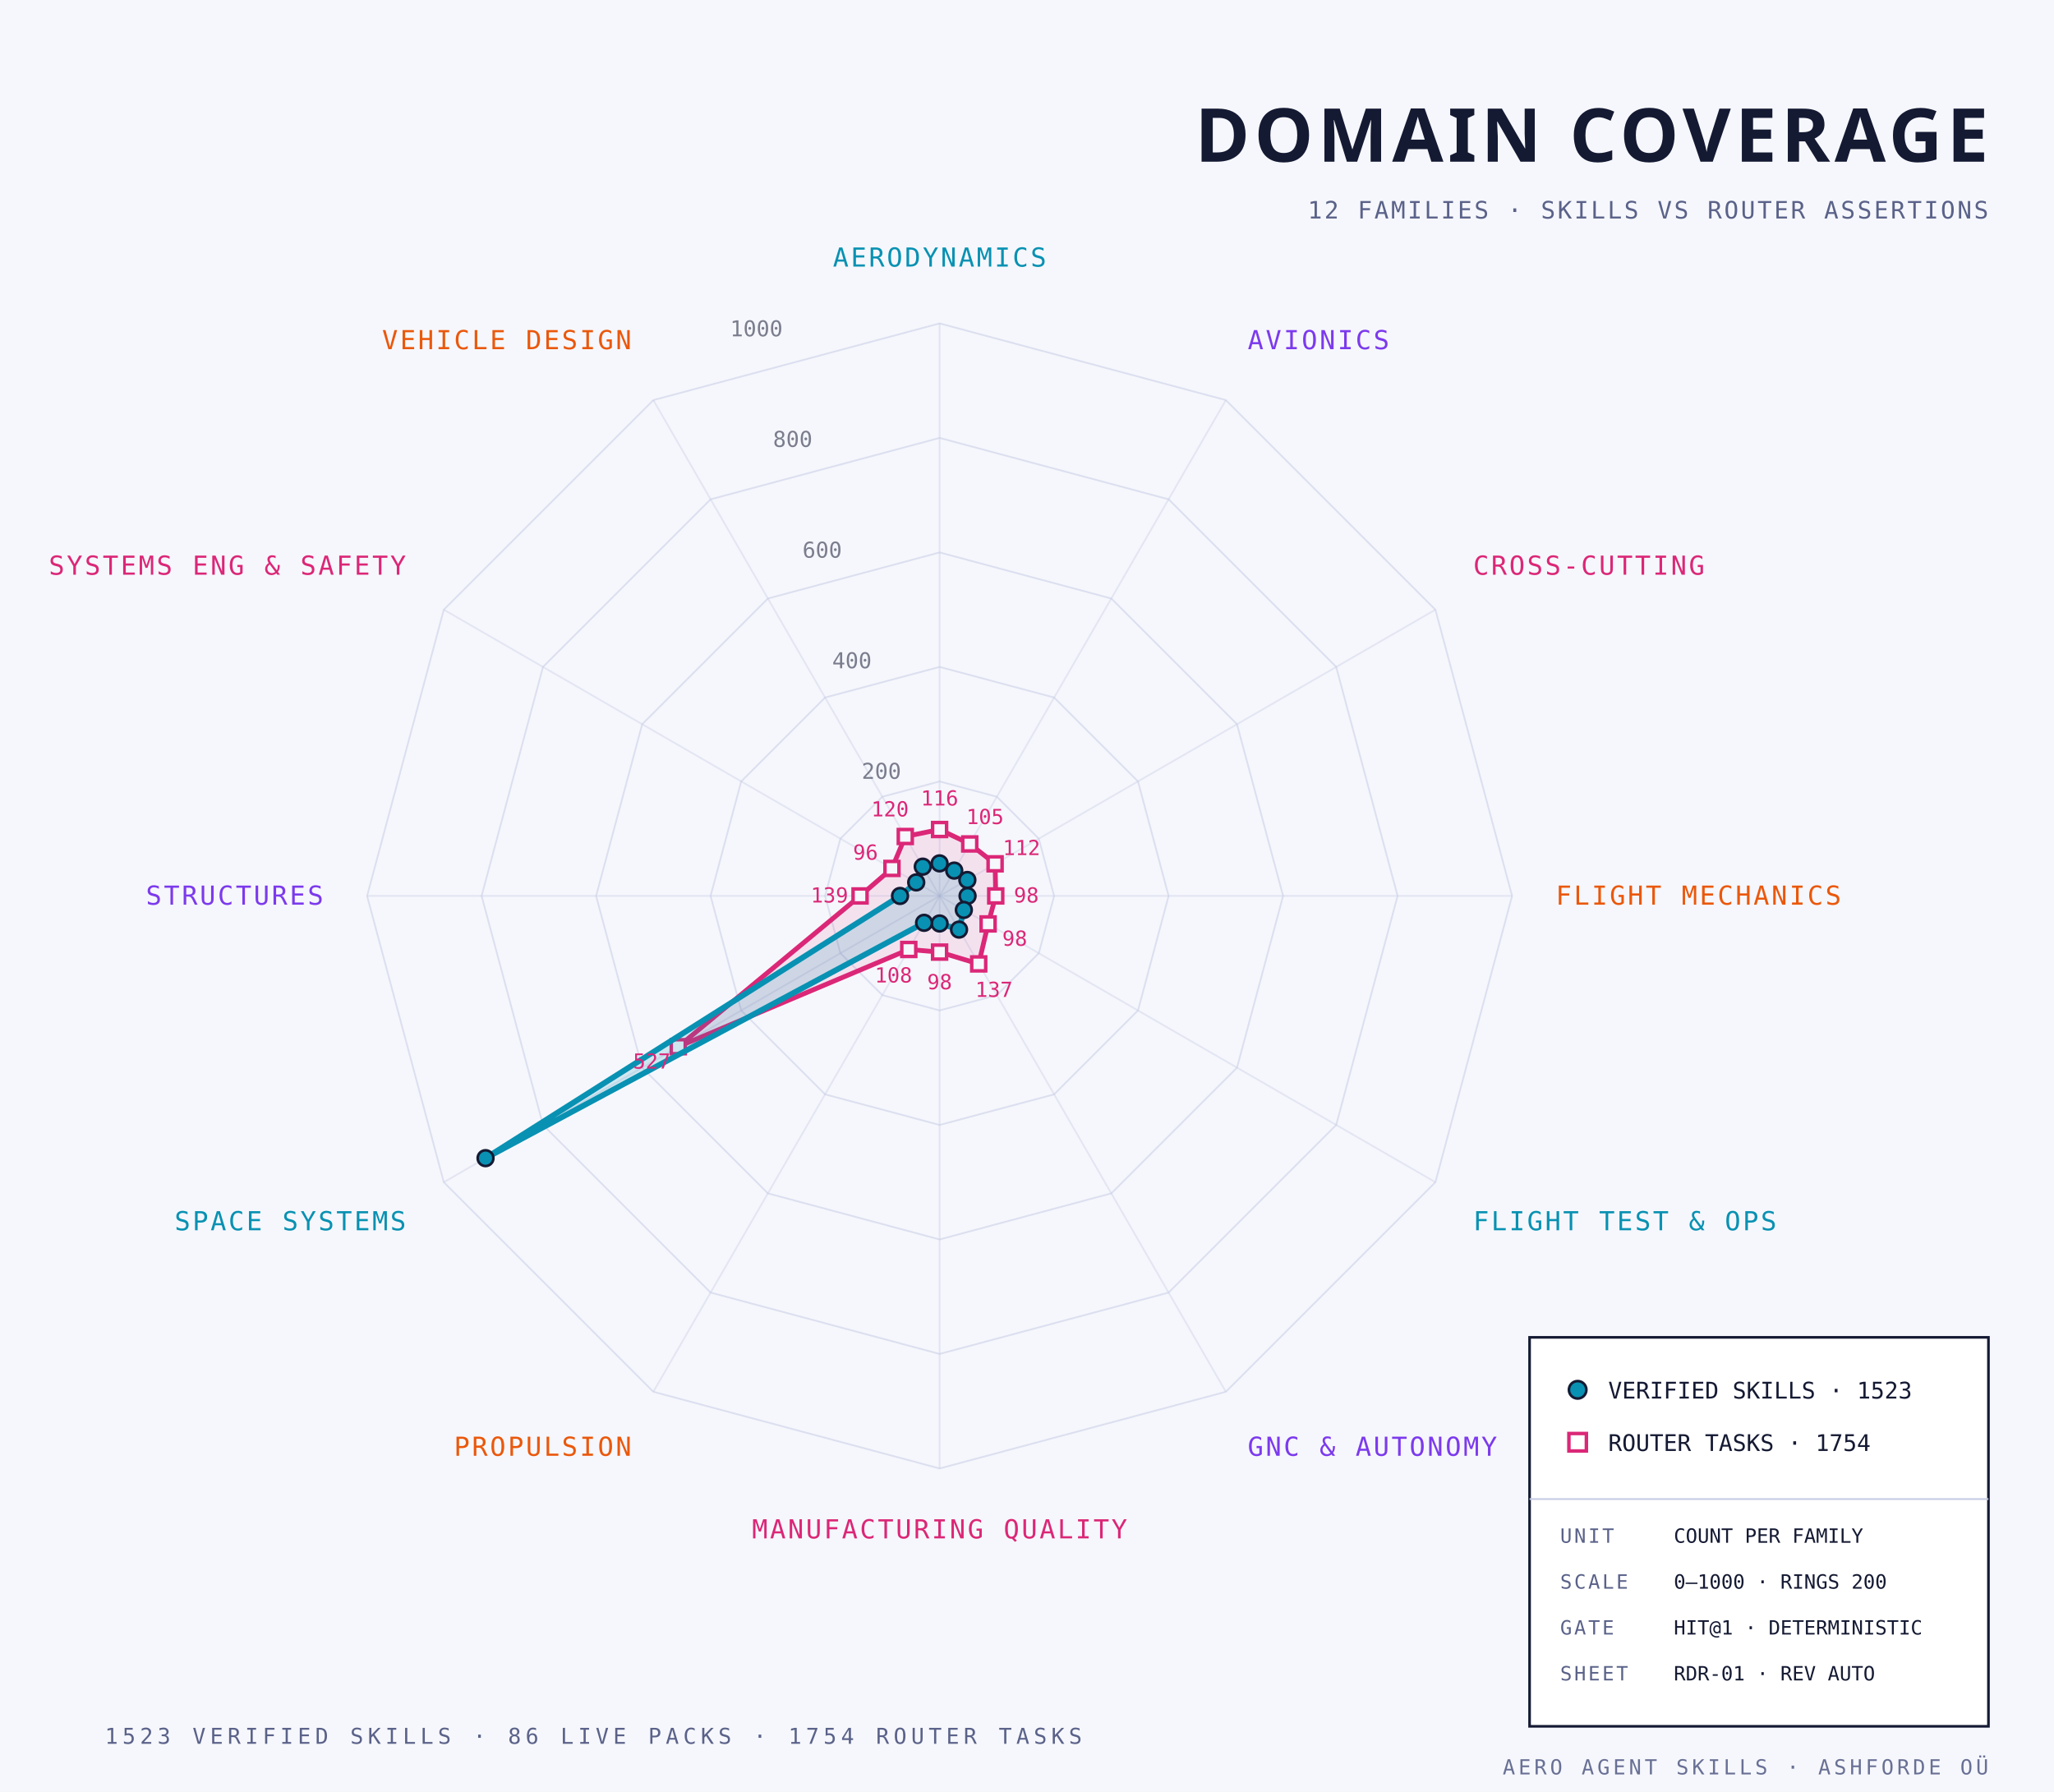
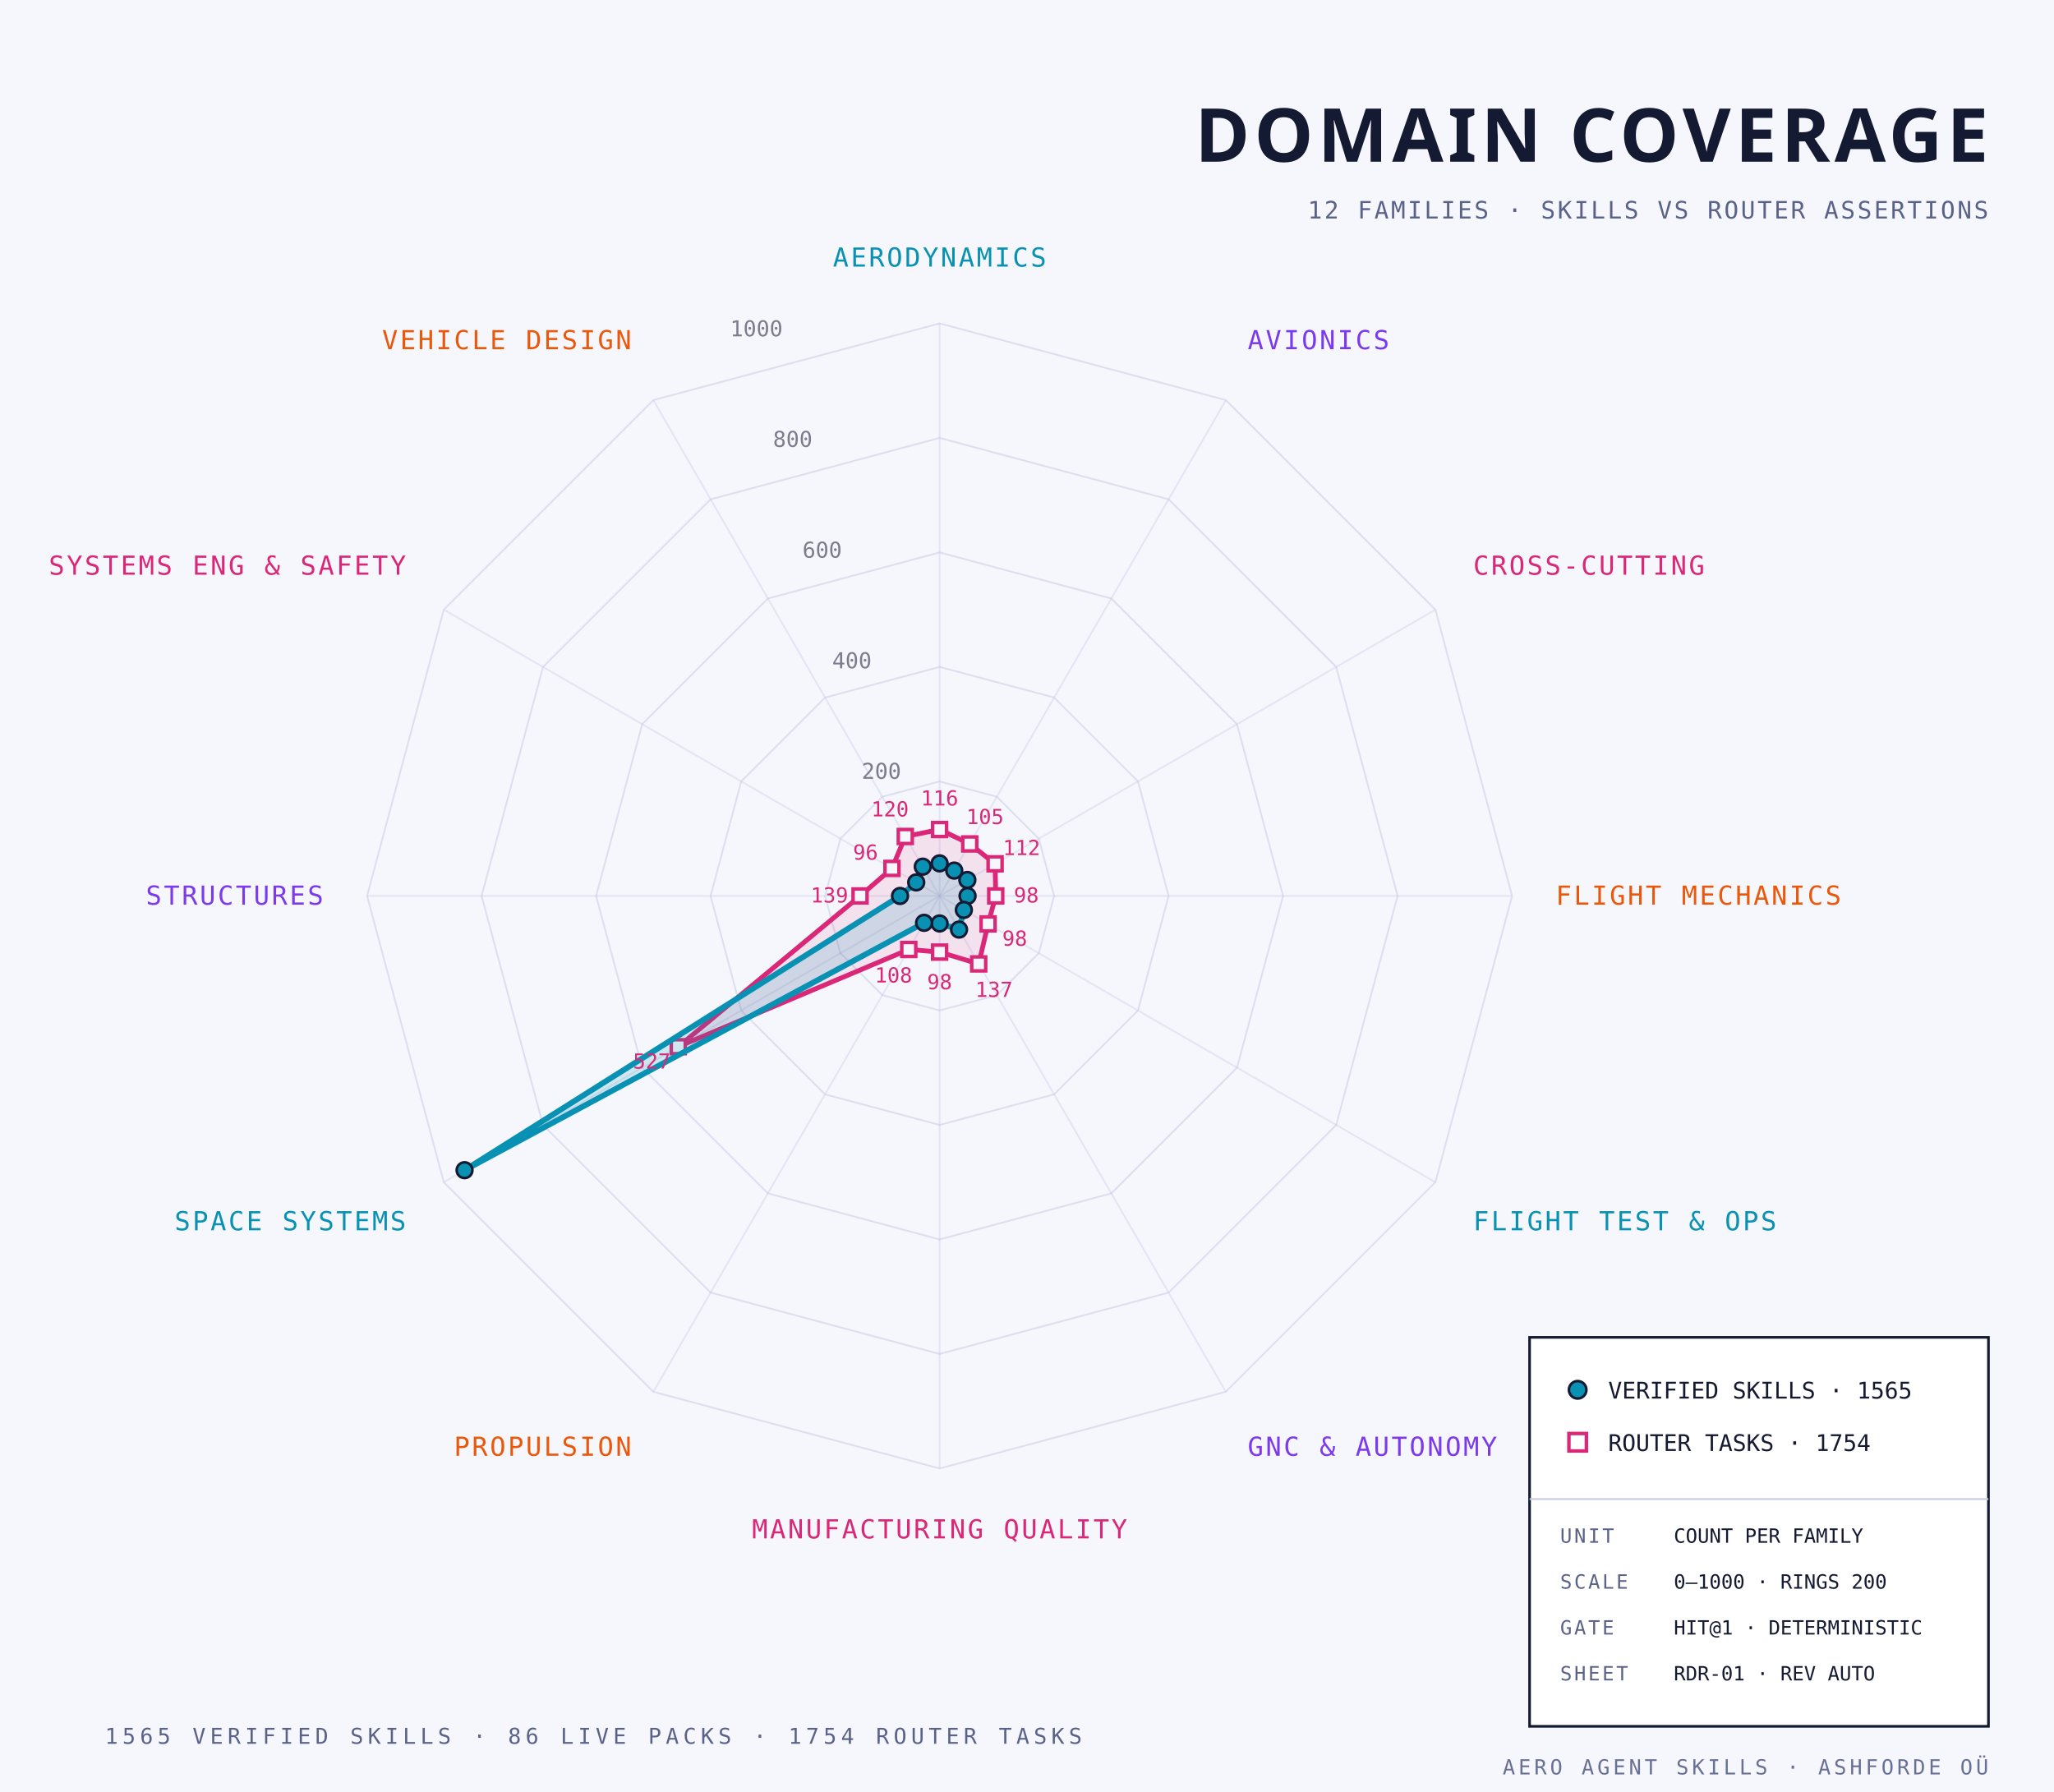
<svg xmlns="http://www.w3.org/2000/svg" width="940" height="820" viewBox="0 0 940 820">
  <style>
    .mono { font-family: "JetBrains Mono", "IBM Plex Mono", "Menlo", monospace; }
    .cond { font-family: "Barlow Condensed", "DIN Condensed", "Arial Narrow", sans-serif; font-weight: 700; text-transform: uppercase; }
    .serif { font-family: "Instrument Serif", Georgia, serif; font-style: italic; }
  </style>
  <rect width="940" height="820" fill="#f6f7fc" />
  <polygon points="430.0,357.6 456.2,364.6 475.4,383.8 482.4,410.0 475.4,436.2 456.2,455.4 430.0,462.4 403.8,455.4 384.6,436.2 377.6,410.0 384.6,383.8 403.8,364.6" fill="none" stroke="#c6cce4" stroke-width="0.8" stroke-opacity="0.55" />
  <polygon points="430.0,305.2 482.4,319.2 520.8,357.6 534.8,410.0 520.8,462.4 482.4,500.8 430.0,514.8 377.6,500.8 339.2,462.4 325.2,410.0 339.2,357.6 377.6,319.2" fill="none" stroke="#c6cce4" stroke-width="0.8" stroke-opacity="0.55" />
  <polygon points="430.0,252.8 508.6,273.9 566.1,331.4 587.2,410.0 566.1,488.6 508.6,546.1 430.0,567.2 351.4,546.1 293.9,488.6 272.8,410.0 293.9,331.4 351.4,273.9" fill="none" stroke="#c6cce4" stroke-width="0.8" stroke-opacity="0.55" />
  <polygon points="430.0,200.4 534.8,228.5 611.5,305.2 639.6,410.0 611.5,514.8 534.8,591.5 430.0,619.6 325.2,591.5 248.5,514.8 220.4,410.0 248.5,305.2 325.2,228.5" fill="none" stroke="#c6cce4" stroke-width="0.8" stroke-opacity="0.55" />
  <polygon points="430.0,148.0 561.0,183.1 656.9,279.0 692.0,410.0 656.9,541.0 561.0,636.9 430.0,672.0 299.0,636.9 203.1,541.0 168.0,410.0 203.1,279.0 299.0,183.1" fill="none" stroke="#c6cce4" stroke-width="0.8" stroke-opacity="0.55" />
  <line x1="430" y1="410" x2="430.0" y2="148.0" stroke="#c6cce4" stroke-width="0.8" stroke-opacity="0.4" />
  <line x1="430" y1="410" x2="561.0" y2="183.1" stroke="#c6cce4" stroke-width="0.8" stroke-opacity="0.4" />
  <line x1="430" y1="410" x2="656.9" y2="279.0" stroke="#c6cce4" stroke-width="0.8" stroke-opacity="0.4" />
  <line x1="430" y1="410" x2="692.0" y2="410.0" stroke="#c6cce4" stroke-width="0.8" stroke-opacity="0.4" />
  <line x1="430" y1="410" x2="656.9" y2="541.0" stroke="#c6cce4" stroke-width="0.8" stroke-opacity="0.4" />
  <line x1="430" y1="410" x2="561.0" y2="636.9" stroke="#c6cce4" stroke-width="0.8" stroke-opacity="0.4" />
  <line x1="430" y1="410" x2="430.0" y2="672.0" stroke="#c6cce4" stroke-width="0.8" stroke-opacity="0.4" />
  <line x1="430" y1="410" x2="299.0" y2="636.9" stroke="#c6cce4" stroke-width="0.8" stroke-opacity="0.4" />
  <line x1="430" y1="410" x2="203.1" y2="541.0" stroke="#c6cce4" stroke-width="0.8" stroke-opacity="0.4" />
  <line x1="430" y1="410" x2="168.0" y2="410.0" stroke="#c6cce4" stroke-width="0.8" stroke-opacity="0.4" />
  <line x1="430" y1="410" x2="203.1" y2="279.0" stroke="#c6cce4" stroke-width="0.8" stroke-opacity="0.4" />
  <line x1="430" y1="410" x2="299.0" y2="183.1" stroke="#c6cce4" stroke-width="0.8" stroke-opacity="0.4" />
  <text class="mono" x="412.4" y="356.4" text-anchor="end" font-size="10" fill="#151a33" opacity="0.55">200</text>
  <text class="mono" x="398.9" y="305.8" text-anchor="end" font-size="10" fill="#151a33" opacity="0.55">400</text>
  <text class="mono" x="385.3" y="255.2" text-anchor="end" font-size="10" fill="#151a33" opacity="0.55">600</text>
  <text class="mono" x="371.8" y="204.5" text-anchor="end" font-size="10" fill="#151a33" opacity="0.55">800</text>
  <text class="mono" x="358.2" y="153.9" text-anchor="end" font-size="10" fill="#151a33" opacity="0.55">1000</text>
  <text class="mono" x="430.0" y="122.0" text-anchor="middle" font-size="12" fill="#0891b2" letter-spacing="1">AERODYNAMICS</text>
  <text class="mono" x="571.0" y="159.8" text-anchor="start" font-size="12" fill="#7c3aed" letter-spacing="1">AVIONICS</text>
  <text class="mono" x="674.2" y="263.0" text-anchor="start" font-size="12" fill="#db2777" letter-spacing="1">CROSS-CUTTING</text>
  <text class="mono" x="712.0" y="414.0" text-anchor="start" font-size="12" fill="#ea580c" letter-spacing="1">FLIGHT MECHANICS</text>
  <text class="mono" x="674.2" y="563.0" text-anchor="start" font-size="12" fill="#0891b2" letter-spacing="1">FLIGHT TEST &amp; OPS</text>
  <text class="mono" x="571.0" y="666.2" text-anchor="start" font-size="12" fill="#7c3aed" letter-spacing="1">GNC &amp; AUTONOMY</text>
  <text class="mono" x="430.0" y="704.0" text-anchor="middle" font-size="12" fill="#db2777" letter-spacing="1">MANUFACTURING QUALITY</text>
  <text class="mono" x="289.0" y="666.2" text-anchor="end" font-size="12" fill="#ea580c" letter-spacing="1">PROPULSION</text>
  <text class="mono" x="185.8" y="563.0" text-anchor="end" font-size="12" fill="#0891b2" letter-spacing="1">SPACE SYSTEMS</text>
  <text class="mono" x="148.0" y="414.0" text-anchor="end" font-size="12" fill="#7c3aed" letter-spacing="1">STRUCTURES</text>
  <text class="mono" x="185.8" y="263.0" text-anchor="end" font-size="12" fill="#db2777" letter-spacing="1">SYSTEMS ENG &amp; SAFETY</text>
  <text class="mono" x="289.0" y="159.8" text-anchor="end" font-size="12" fill="#ea580c" letter-spacing="1">VEHICLE DESIGN</text>
  <polygon points="430.0,379.6 443.8,386.2 455.4,395.3 455.7,410.0 452.2,422.8 447.9,441.1 430.0,435.7 415.9,434.5 310.4,479.0 393.6,410.0 408.2,397.4 414.3,382.8" fill="#db2777" fill-opacity="0.10" stroke="#db2777" stroke-width="2.2" />
  <rect x="426.8" y="376.4" width="6.4" height="6.4" fill="#f6f7fc" stroke="#db2777" stroke-width="1.6" />
  <rect x="440.6" y="383.0" width="6.4" height="6.4" fill="#f6f7fc" stroke="#db2777" stroke-width="1.6" />
  <rect x="452.2" y="392.1" width="6.4" height="6.4" fill="#f6f7fc" stroke="#db2777" stroke-width="1.6" />
  <rect x="452.5" y="406.8" width="6.4" height="6.4" fill="#f6f7fc" stroke="#db2777" stroke-width="1.6" />
  <rect x="449.0" y="419.6" width="6.4" height="6.4" fill="#f6f7fc" stroke="#db2777" stroke-width="1.6" />
  <rect x="444.7" y="437.9" width="6.4" height="6.4" fill="#f6f7fc" stroke="#db2777" stroke-width="1.6" />
  <rect x="426.8" y="432.5" width="6.4" height="6.4" fill="#f6f7fc" stroke="#db2777" stroke-width="1.6" />
  <rect x="412.7" y="431.3" width="6.4" height="6.4" fill="#f6f7fc" stroke="#db2777" stroke-width="1.6" />
  <rect x="307.2" y="475.8" width="6.4" height="6.4" fill="#f6f7fc" stroke="#db2777" stroke-width="1.6" />
  <rect x="390.4" y="406.8" width="6.4" height="6.4" fill="#f6f7fc" stroke="#db2777" stroke-width="1.6" />
  <rect x="405.0" y="394.2" width="6.4" height="6.4" fill="#f6f7fc" stroke="#db2777" stroke-width="1.6" />
  <rect x="411.1" y="379.6" width="6.4" height="6.4" fill="#f6f7fc" stroke="#db2777" stroke-width="1.6" />
-   <polygon points="430.0,395.1 436.7,398.4 442.7,402.7 442.8,410.0 441.1,416.4 438.9,425.4 430.0,422.6 422.9,422.3 222.2,530.0 411.9,410.0 419.3,403.8 422.3,396.6" fill="#0891b2" fill-opacity="0.16" stroke="#0891b2" stroke-width="2.6" />
+   <polygon points="430.0,395.1 436.7,398.4 442.7,402.7 442.8,410.0 441.1,416.4 438.9,425.4 430.0,422.6 422.9,422.3 212.6,535.5 411.9,410.0 419.3,403.8 422.3,396.6" fill="#0891b2" fill-opacity="0.16" stroke="#0891b2" stroke-width="2.6" />
  <circle cx="430.0" cy="395.1" r="3.6" fill="#0891b2" stroke="#151a33" stroke-width="1.2" />
  <circle cx="436.7" cy="398.4" r="3.6" fill="#0891b2" stroke="#151a33" stroke-width="1.2" />
  <circle cx="442.7" cy="402.7" r="3.6" fill="#0891b2" stroke="#151a33" stroke-width="1.2" />
  <circle cx="442.8" cy="410.0" r="3.6" fill="#0891b2" stroke="#151a33" stroke-width="1.2" />
  <circle cx="441.1" cy="416.4" r="3.6" fill="#0891b2" stroke="#151a33" stroke-width="1.2" />
  <circle cx="438.9" cy="425.4" r="3.6" fill="#0891b2" stroke="#151a33" stroke-width="1.2" />
  <circle cx="430.0" cy="422.6" r="3.6" fill="#0891b2" stroke="#151a33" stroke-width="1.2" />
  <circle cx="422.9" cy="422.3" r="3.6" fill="#0891b2" stroke="#151a33" stroke-width="1.2" />
-   <circle cx="222.2" cy="530.0" r="3.6" fill="#0891b2" stroke="#151a33" stroke-width="1.2" />
+   <circle cx="212.6" cy="535.5" r="3.6" fill="#0891b2" stroke="#151a33" stroke-width="1.2" />
  <circle cx="411.9" cy="410.0" r="3.6" fill="#0891b2" stroke="#151a33" stroke-width="1.2" />
  <circle cx="419.3" cy="403.8" r="3.6" fill="#0891b2" stroke="#151a33" stroke-width="1.2" />
  <circle cx="422.3" cy="396.6" r="3.6" fill="#0891b2" stroke="#151a33" stroke-width="1.2" />
  <text class="mono" x="430.0" y="368.6" text-anchor="middle" font-size="9.5" fill="#db2777">116</text>
  <text class="mono" x="450.8" y="377.1" text-anchor="middle" font-size="9.5" fill="#db2777">105</text>
  <text class="mono" x="467.5" y="391.3" text-anchor="middle" font-size="9.5" fill="#db2777">112</text>
  <text class="mono" x="469.7" y="413.0" text-anchor="middle" font-size="9.5" fill="#db2777">98</text>
  <text class="mono" x="464.4" y="432.8" text-anchor="middle" font-size="9.5" fill="#db2777">98</text>
  <text class="mono" x="454.9" y="456.2" text-anchor="middle" font-size="9.5" fill="#db2777">137</text>
  <text class="mono" x="430.0" y="452.7" text-anchor="middle" font-size="9.5" fill="#db2777">98</text>
  <text class="mono" x="408.9" y="449.6" text-anchor="middle" font-size="9.5" fill="#db2777">108</text>
  <text class="mono" x="298.3" y="489.0" text-anchor="middle" font-size="9.5" fill="#db2777">527</text>
  <text class="mono" x="379.6" y="413.0" text-anchor="middle" font-size="9.5" fill="#db2777">139</text>
  <text class="mono" x="396.1" y="393.4" text-anchor="middle" font-size="9.5" fill="#db2777">96</text>
  <text class="mono" x="407.3" y="373.6" text-anchor="middle" font-size="9.5" fill="#db2777">120</text>
  <text class="cond" x="910.0" y="74.0" text-anchor="end" font-size="34" fill="#151a33" letter-spacing="2">DOMAIN COVERAGE</text>
  <text class="mono" x="910.0" y="100.0" text-anchor="end" font-size="11" fill="#5a6289" letter-spacing="1">12 FAMILIES · SKILLS VS ROUTER ASSERTIONS</text>
  <rect x="700" y="612" width="210" height="178" fill="#ffffff" stroke="#151a33" stroke-width="1.2" />
  <line x1="700" y1="686" x2="910" y2="686" stroke="#c6cce4" stroke-width="0.8" />
  <circle cx="722" cy="636" r="4" fill="#0891b2" stroke="#151a33" stroke-width="1.2" />
-   <text class="mono" x="736.0" y="640.0" text-anchor="start" font-size="10.5" fill="#151a33">VERIFIED SKILLS · 1523</text>
+   <text class="mono" x="736.0" y="640.0" text-anchor="start" font-size="10.5" fill="#151a33">VERIFIED SKILLS · 1565</text>
  <rect x="718" y="656" width="8" height="8" fill="none" stroke="#db2777" stroke-width="1.6" />
  <text class="mono" x="736.0" y="664.0" text-anchor="start" font-size="10.5" fill="#151a33">ROUTER TASKS · 1754</text>
  <text class="mono" x="714.0" y="706.0" text-anchor="start" font-size="9" fill="#5a6289" letter-spacing="1">UNIT</text>
  <text class="mono" x="766.0" y="706.0" text-anchor="start" font-size="9" fill="#151a33">COUNT PER FAMILY</text>
  <text class="mono" x="714.0" y="727.0" text-anchor="start" font-size="9" fill="#5a6289" letter-spacing="1">SCALE</text>
  <text class="mono" x="766.0" y="727.0" text-anchor="start" font-size="9" fill="#151a33">0–1000 · RINGS 200</text>
  <text class="mono" x="714.0" y="748.0" text-anchor="start" font-size="9" fill="#5a6289" letter-spacing="1">GATE</text>
  <text class="mono" x="766.0" y="748.0" text-anchor="start" font-size="9" fill="#151a33">HIT@1 · DETERMINISTIC</text>
  <text class="mono" x="714.0" y="769.0" text-anchor="start" font-size="9" fill="#5a6289" letter-spacing="1">SHEET</text>
  <text class="mono" x="766.0" y="769.0" text-anchor="start" font-size="9" fill="#151a33">RDR-01 · REV AUTO</text>
-   <text class="mono" x="48.0" y="798.0" text-anchor="start" font-size="10" fill="#5a6289" letter-spacing="2">1523 VERIFIED SKILLS · 86 LIVE PACKS · 1754 ROUTER TASKS</text>
+   <text class="mono" x="48.0" y="798.0" text-anchor="start" font-size="10" fill="#5a6289" letter-spacing="2">1565 VERIFIED SKILLS · 86 LIVE PACKS · 1754 ROUTER TASKS</text>
  <text class="mono" x="910.0" y="812.0" text-anchor="end" font-size="9.5" fill="#5a6289" letter-spacing="1.5" opacity="0.9">AERO AGENT SKILLS · ASHFORDE OÜ</text>
</svg>
